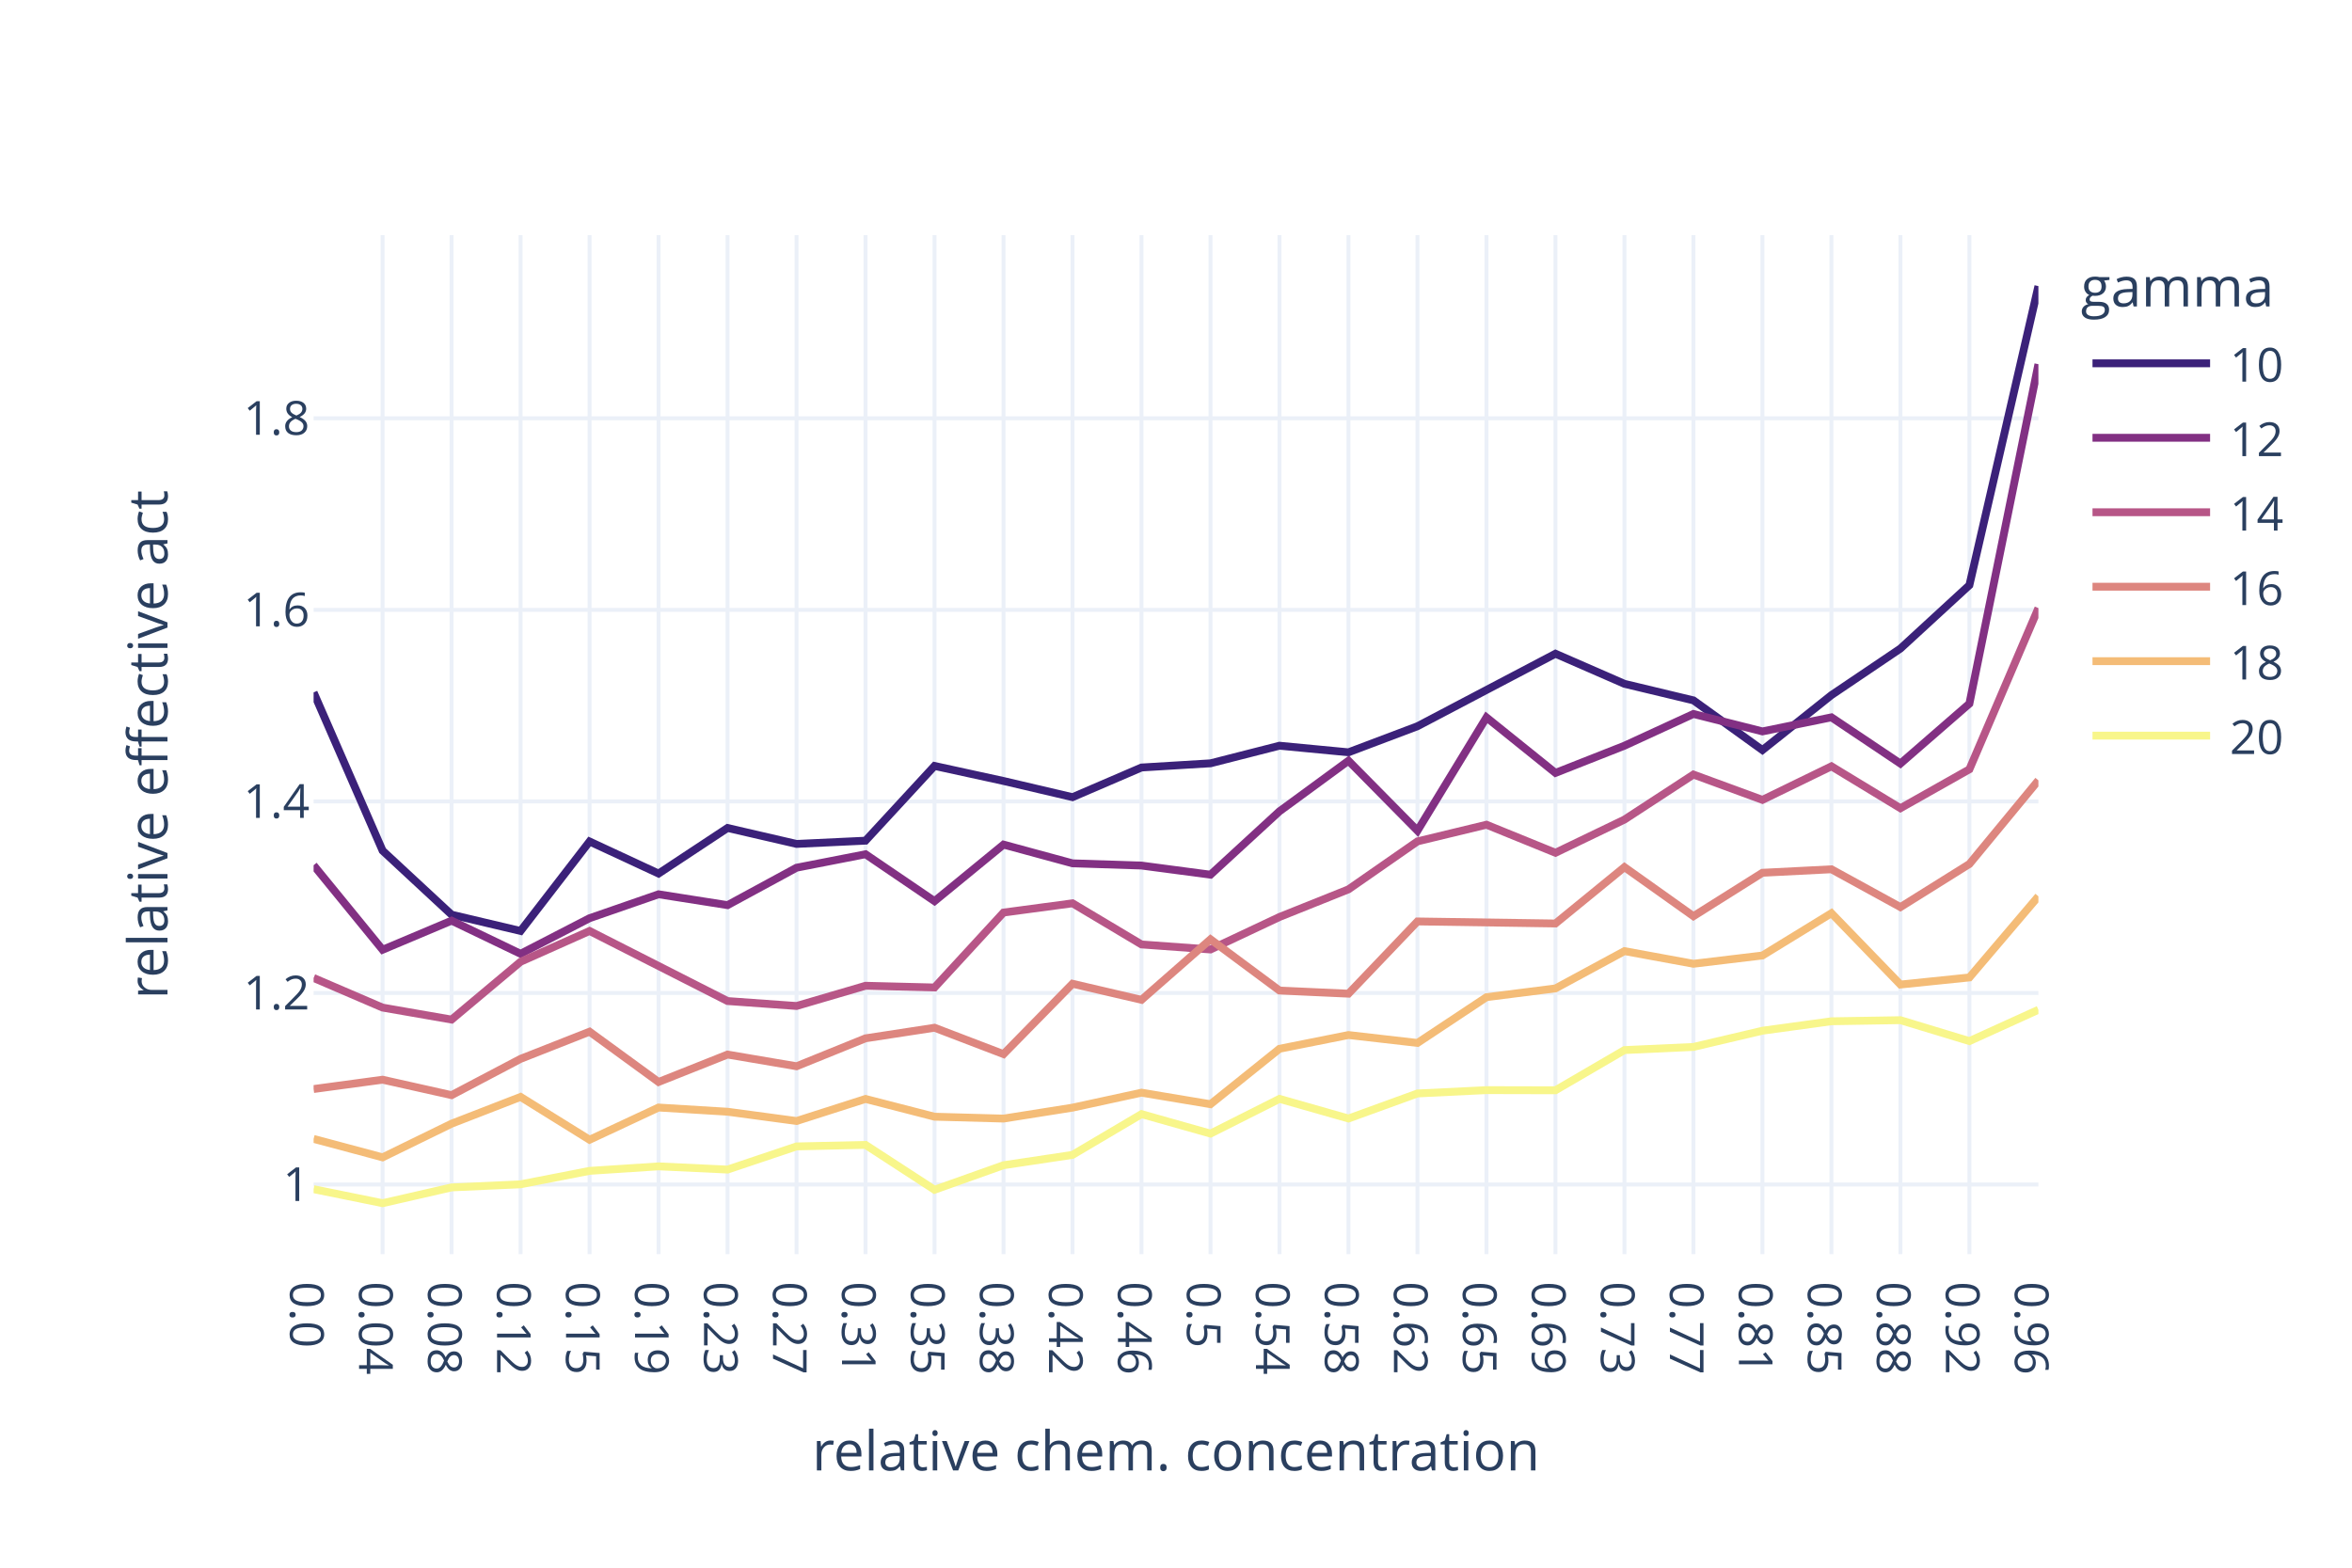
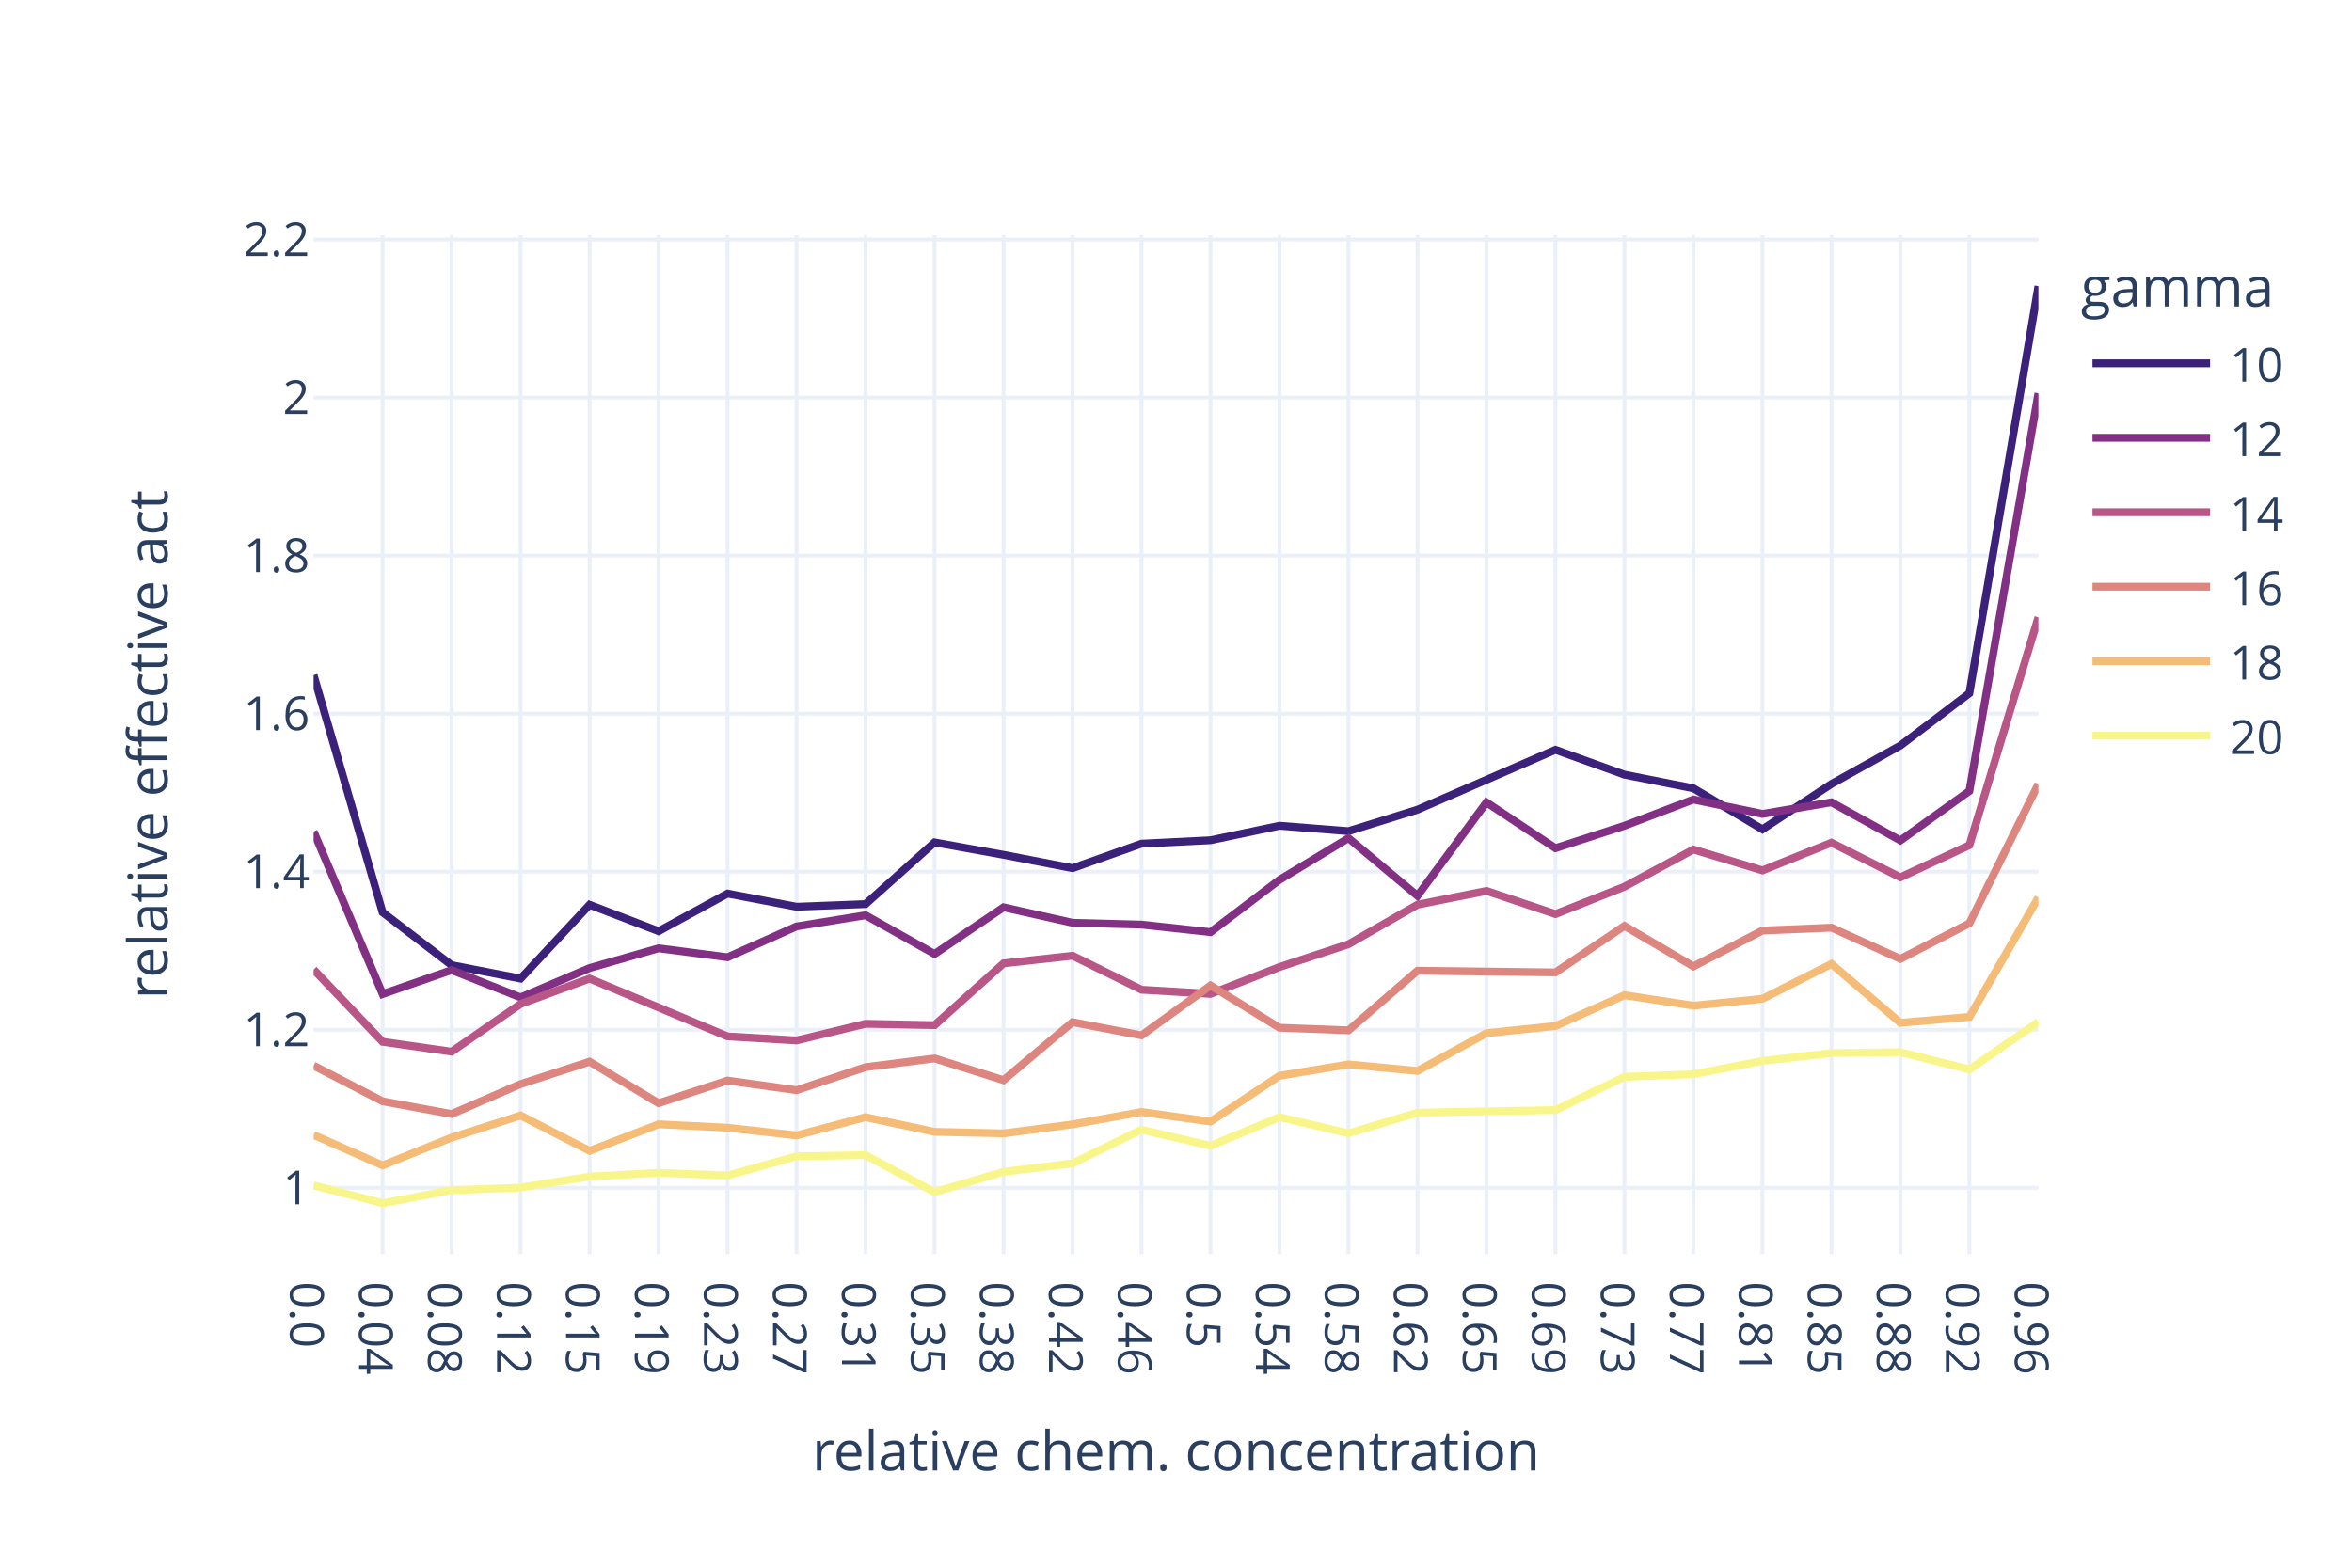
<svg xmlns="http://www.w3.org/2000/svg" class="main-svg" width="600" height="400" style="" viewBox="0 0 600 400">
  <rect x="0" y="0" width="600" height="400" style="fill: rgb(255, 255, 255); fill-opacity: 1;" />
-   <defs id="defs-1a17e1">
+   <defs id="defs-88efad">
    <g class="clips">
-       <clipPath id="clip1a17e1xyplot" class="plotclip">
+       <clipPath id="clip88efadxyplot" class="plotclip">
        <rect width="440" height="260" />
      </clipPath>
-       <clipPath class="axesclip" id="clip1a17e1x">
+       <clipPath class="axesclip" id="clip88efadx">
        <rect x="80" y="0" width="440" height="400" />
      </clipPath>
-       <clipPath class="axesclip" id="clip1a17e1y">
+       <clipPath class="axesclip" id="clip88efady">
        <rect x="0" y="60" width="600" height="260" />
      </clipPath>
-       <clipPath class="axesclip" id="clip1a17e1xy">
+       <clipPath class="axesclip" id="clip88efadxy">
        <rect x="80" y="60" width="440" height="260" />
      </clipPath>
    </g>
    <g class="gradients" />
    <g class="patterns" />
  </defs>
  <g class="bglayer" />
  <g class="layer-below">
    <g class="imagelayer" />
    <g class="shapelayer" />
  </g>
  <g class="cartesianlayer">
    <g class="subplot xy">
      <g class="layer-subplot">
        <g class="shapelayer" />
        <g class="imagelayer" />
      </g>
      <g class="minor-gridlayer">
        <g class="x" />
        <g class="y" />
      </g>
      <g class="gridlayer">
        <g class="x">
          <path class="xgrid crisp" transform="translate(97.6,0)" d="M0,60v260" style="stroke: rgb(235, 240, 248); stroke-opacity: 1; stroke-width: 1px;" />
          <path class="xgrid crisp" transform="translate(115.2,0)" d="M0,60v260" style="stroke: rgb(235, 240, 248); stroke-opacity: 1; stroke-width: 1px;" />
          <path class="xgrid crisp" transform="translate(132.8,0)" d="M0,60v260" style="stroke: rgb(235, 240, 248); stroke-opacity: 1; stroke-width: 1px;" />
          <path class="xgrid crisp" transform="translate(150.4,0)" d="M0,60v260" style="stroke: rgb(235, 240, 248); stroke-opacity: 1; stroke-width: 1px;" />
          <path class="xgrid crisp" transform="translate(168,0)" d="M0,60v260" style="stroke: rgb(235, 240, 248); stroke-opacity: 1; stroke-width: 1px;" />
          <path class="xgrid crisp" transform="translate(185.6,0)" d="M0,60v260" style="stroke: rgb(235, 240, 248); stroke-opacity: 1; stroke-width: 1px;" />
          <path class="xgrid crisp" transform="translate(203.2,0)" d="M0,60v260" style="stroke: rgb(235, 240, 248); stroke-opacity: 1; stroke-width: 1px;" />
          <path class="xgrid crisp" transform="translate(220.8,0)" d="M0,60v260" style="stroke: rgb(235, 240, 248); stroke-opacity: 1; stroke-width: 1px;" />
          <path class="xgrid crisp" transform="translate(238.4,0)" d="M0,60v260" style="stroke: rgb(235, 240, 248); stroke-opacity: 1; stroke-width: 1px;" />
          <path class="xgrid crisp" transform="translate(256,0)" d="M0,60v260" style="stroke: rgb(235, 240, 248); stroke-opacity: 1; stroke-width: 1px;" />
          <path class="xgrid crisp" transform="translate(273.6,0)" d="M0,60v260" style="stroke: rgb(235, 240, 248); stroke-opacity: 1; stroke-width: 1px;" />
          <path class="xgrid crisp" transform="translate(291.2,0)" d="M0,60v260" style="stroke: rgb(235, 240, 248); stroke-opacity: 1; stroke-width: 1px;" />
          <path class="xgrid crisp" transform="translate(308.8,0)" d="M0,60v260" style="stroke: rgb(235, 240, 248); stroke-opacity: 1; stroke-width: 1px;" />
          <path class="xgrid crisp" transform="translate(326.4,0)" d="M0,60v260" style="stroke: rgb(235, 240, 248); stroke-opacity: 1; stroke-width: 1px;" />
          <path class="xgrid crisp" transform="translate(344,0)" d="M0,60v260" style="stroke: rgb(235, 240, 248); stroke-opacity: 1; stroke-width: 1px;" />
          <path class="xgrid crisp" transform="translate(361.6,0)" d="M0,60v260" style="stroke: rgb(235, 240, 248); stroke-opacity: 1; stroke-width: 1px;" />
          <path class="xgrid crisp" transform="translate(379.2,0)" d="M0,60v260" style="stroke: rgb(235, 240, 248); stroke-opacity: 1; stroke-width: 1px;" />
          <path class="xgrid crisp" transform="translate(396.8,0)" d="M0,60v260" style="stroke: rgb(235, 240, 248); stroke-opacity: 1; stroke-width: 1px;" />
          <path class="xgrid crisp" transform="translate(414.4,0)" d="M0,60v260" style="stroke: rgb(235, 240, 248); stroke-opacity: 1; stroke-width: 1px;" />
          <path class="xgrid crisp" transform="translate(432,0)" d="M0,60v260" style="stroke: rgb(235, 240, 248); stroke-opacity: 1; stroke-width: 1px;" />
          <path class="xgrid crisp" transform="translate(449.6,0)" d="M0,60v260" style="stroke: rgb(235, 240, 248); stroke-opacity: 1; stroke-width: 1px;" />
          <path class="xgrid crisp" transform="translate(467.2,0)" d="M0,60v260" style="stroke: rgb(235, 240, 248); stroke-opacity: 1; stroke-width: 1px;" />
          <path class="xgrid crisp" transform="translate(484.8,0)" d="M0,60v260" style="stroke: rgb(235, 240, 248); stroke-opacity: 1; stroke-width: 1px;" />
          <path class="xgrid crisp" transform="translate(502.4,0)" d="M0,60v260" style="stroke: rgb(235, 240, 248); stroke-opacity: 1; stroke-width: 1px;" />
        </g>
        <g class="y">
-           <path class="ygrid crisp" transform="translate(0,302.23)" d="M80,0h440" style="stroke: rgb(235, 240, 248); stroke-opacity: 1; stroke-width: 1px;" />
-           <path class="ygrid crisp" transform="translate(0,253.36)" d="M80,0h440" style="stroke: rgb(235, 240, 248); stroke-opacity: 1; stroke-width: 1px;" />
-           <path class="ygrid crisp" transform="translate(0,204.48)" d="M80,0h440" style="stroke: rgb(235, 240, 248); stroke-opacity: 1; stroke-width: 1px;" />
-           <path class="ygrid crisp" transform="translate(0,155.61)" d="M80,0h440" style="stroke: rgb(235, 240, 248); stroke-opacity: 1; stroke-width: 1px;" />
-           <path class="ygrid crisp" transform="translate(0,106.73)" d="M80,0h440" style="stroke: rgb(235, 240, 248); stroke-opacity: 1; stroke-width: 1px;" />
+           <path class="ygrid crisp" transform="translate(0,303.07)" d="M80,0h440" style="stroke: rgb(235, 240, 248); stroke-opacity: 1; stroke-width: 1px;" />
+           <path class="ygrid crisp" transform="translate(0,262.74)" d="M80,0h440" style="stroke: rgb(235, 240, 248); stroke-opacity: 1; stroke-width: 1px;" />
+           <path class="ygrid crisp" transform="translate(0,222.41)" d="M80,0h440" style="stroke: rgb(235, 240, 248); stroke-opacity: 1; stroke-width: 1px;" />
+           <path class="ygrid crisp" transform="translate(0,182.09)" d="M80,0h440" style="stroke: rgb(235, 240, 248); stroke-opacity: 1; stroke-width: 1px;" />
+           <path class="ygrid crisp" transform="translate(0,141.76)" d="M80,0h440" style="stroke: rgb(235, 240, 248); stroke-opacity: 1; stroke-width: 1px;" />
+           <path class="ygrid crisp" transform="translate(0,101.43)" d="M80,0h440" style="stroke: rgb(235, 240, 248); stroke-opacity: 1; stroke-width: 1px;" />
+           <path class="ygrid crisp" transform="translate(0,61.11)" d="M80,0h440" style="stroke: rgb(235, 240, 248); stroke-opacity: 1; stroke-width: 1px;" />
        </g>
      </g>
      <g class="zerolinelayer" />
      <g class="layer-between">
        <g class="shapelayer" />
        <g class="imagelayer" />
      </g>
      <path class="xlines-below" />
      <path class="ylines-below" />
      <g class="overlines-below" />
      <g class="xaxislayer-below" />
      <g class="yaxislayer-below" />
      <g class="overaxes-below" />
      <g class="overplot">
-         <g class="xy" transform="translate(80,60)" clip-path="url(#clip1a17e1xyplot)">
+         <g class="xy" transform="translate(80,60)" clip-path="url(#clip88efadxyplot)">
          <g class="scatterlayer mlayer">
-             <g class="trace scatter traceacb4ad" style="stroke-miterlimit: 2; opacity: 1;">
-               <g class="fills" />
-               <g class="errorbars" />
-               <g class="lines">
-                 <path class="js-line" d="M0,116.67L17.6,157.05L35.2,173.38L52.8,177.54L70.4,154.71L88,162.89L105.6,151.26L123.2,155.33L140.8,154.5L158.4,135.43L176,139.27L193.6,143.4L211.2,135.83L228.8,134.76L246.4,130.27L264,131.95L281.6,125.3L316.8,106.8L334.4,114.48L352,118.7L369.6,131.38L387.2,117.36L404.8,105.48L422.4,89.3L440,13" style="vector-effect: none; fill: none; stroke: rgb(59, 33, 121); stroke-opacity: 1; stroke-width: 2px; opacity: 1;" />
-               </g>
-               <g class="points" />
-               <g class="text" />
-             </g>
-             <g class="trace scatter traceb1a77c" style="stroke-miterlimit: 2; opacity: 1;">
-               <g class="fills" />
-               <g class="errorbars" />
-               <g class="lines">
-                 <path class="js-line" d="M0,160.77L17.6,182.33L35.2,174.91L52.8,183.36L70.4,174.28L88,168.18L105.6,170.95L123.2,161.4L140.8,157.96L158.4,169.93L176,155.5L193.6,160.28L211.2,160.85L228.8,163.18L246.4,147L264,134.11L281.6,151.95L299.2,123.05L316.8,137.21L334.4,130.27L352,122.17L369.6,126.62L387.2,123.03L404.8,134.83L422.4,119.53L440,32.92" style="vector-effect: none; fill: none; stroke: rgb(130, 48, 131); stroke-opacity: 1; stroke-width: 2px; opacity: 1;" />
-               </g>
-               <g class="points" />
-               <g class="text" />
-             </g>
-             <g class="trace scatter tracedde75a" style="stroke-miterlimit: 2; opacity: 1;">
-               <g class="fills" />
-               <g class="errorbars" />
-               <g class="lines">
-                 <path class="js-line" d="M0,189.53L17.6,197.09L35.2,200.15L52.8,185.39L70.4,177.54L105.6,195.42L123.2,196.68L140.8,191.52L158.4,191.96L176,172.84L193.6,170.48L211.2,180.98L228.8,182.26L246.4,173.97L264,166.92L281.6,154.68L299.2,150.43L316.8,157.59L334.4,149.12L352,137.63L369.6,144.09L387.2,135.53L404.8,146.22L422.4,136.29L440,95.16" style="vector-effect: none; fill: none; stroke: rgb(183, 86, 135); stroke-opacity: 1; stroke-width: 2px; opacity: 1;" />
-               </g>
-               <g class="points" />
-               <g class="text" />
-             </g>
-             <g class="trace scatter tracea29e81" style="stroke-miterlimit: 2; opacity: 1;">
-               <g class="fills" />
-               <g class="errorbars" />
-               <g class="lines">
-                 <path class="js-line" d="M0,217.87L17.6,215.49L35.2,219.43L52.8,210.17L70.4,203.24L88,216.07L105.6,209.07L123.2,212.06L140.8,204.93L158.4,202.23L176,208.96L193.6,191.01L211.2,195.11L228.8,179.67L246.4,192.74L264,193.54L281.6,175.11L316.8,175.63L334.4,161.25L352,173.77L369.6,162.69L387.2,161.8L404.8,171.45L422.4,160.45L440,139.11" style="vector-effect: none; fill: none; stroke: rgb(221, 134, 127); stroke-opacity: 1; stroke-width: 2px; opacity: 1;" />
-               </g>
-               <g class="points" />
-               <g class="text" />
-             </g>
-             <g class="trace scatter trace8da8a5" style="stroke-miterlimit: 2; opacity: 1;">
-               <g class="fills" />
-               <g class="errorbars" />
-               <g class="lines">
-                 <path class="js-line" d="M0,230.59L17.6,235.3L35.2,226.71L52.8,219.88L70.4,230.81L88,222.59L105.6,223.66L123.2,226.03L140.8,220.4L158.4,224.93L176,225.41L193.6,222.62L211.2,218.8L228.8,221.74L246.4,207.6L264,204.09L281.6,206.11L299.2,194.43L316.8,192.2L334.4,182.68L352,185.91L369.6,183.8L387.2,173.01L404.8,191.21L422.4,189.4L440,168.7" style="vector-effect: none; fill: none; stroke: rgb(244, 188, 119); stroke-opacity: 1; stroke-width: 2px; opacity: 1;" />
-               </g>
-               <g class="points" />
-               <g class="text" />
-             </g>
-             <g class="trace scatter traced5c2eb" style="stroke-miterlimit: 2; opacity: 1;">
-               <g class="fills" />
-               <g class="errorbars" />
-               <g class="lines">
-                 <path class="js-line" d="M0,243.42L17.6,247L35.2,242.97L52.8,242.18L70.4,238.75L88,237.6L105.6,238.42L123.2,232.51L140.8,232.12L158.4,243.57L176,237.31L193.6,234.67L211.2,224.27L228.8,229.24L246.4,220.38L264,225.39L281.6,219L299.2,218.15L316.8,218.19L334.4,207.93L352,207.13L369.6,202.99L387.2,200.58L404.8,200.3L422.4,205.64L440,197.65" style="vector-effect: none; fill: none; stroke: rgb(248, 246, 139); stroke-opacity: 1; stroke-width: 2px; opacity: 1;" />
+             <g class="trace scatter trace06799c" style="stroke-miterlimit: 2; opacity: 1;">
+               <g class="fills" />
+               <g class="errorbars" />
+               <g class="lines">
+                 <path class="js-line" d="M0,112.26L17.6,172.78L35.2,186.26L52.8,189.69L70.4,170.85L88,177.6L105.6,168L123.2,171.36L140.8,170.68L158.4,154.94L176,158.11L193.6,161.52L211.2,155.27L228.8,154.39L246.4,150.69L264,152.07L281.6,146.59L316.8,131.32L334.4,137.66L352,141.14L369.6,151.6L387.2,140.03L404.8,130.23L422.4,116.88L440,13" style="vector-effect: none; fill: none; stroke: rgb(59, 33, 121); stroke-opacity: 1; stroke-width: 2px; opacity: 1;" />
+               </g>
+               <g class="points" />
+               <g class="text" />
+             </g>
+             <g class="trace scatter tracece6654" style="stroke-miterlimit: 2; opacity: 1;">
+               <g class="fills" />
+               <g class="errorbars" />
+               <g class="lines">
+                 <path class="js-line" d="M0,152.16L17.6,193.64L35.2,187.52L52.8,194.49L70.4,187L88,181.96L105.6,184.25L123.2,176.38L140.8,173.53L158.4,183.41L176,171.5L193.6,175.45L211.2,175.92L228.8,177.84L246.4,164.49L264,153.85L281.6,168.57L299.2,144.73L316.8,156.41L334.4,150.69L352,144L369.6,147.67L387.2,144.71L404.8,154.45L422.4,141.82L440,40.34" style="vector-effect: none; fill: none; stroke: rgb(130, 48, 131); stroke-opacity: 1; stroke-width: 2px; opacity: 1;" />
+               </g>
+               <g class="points" />
+               <g class="text" />
+             </g>
+             <g class="trace scatter trace906e67" style="stroke-miterlimit: 2; opacity: 1;">
+               <g class="fills" />
+               <g class="errorbars" />
+               <g class="lines">
+                 <path class="js-line" d="M0,187.38L17.6,205.82L35.2,208.34L52.8,196.16L70.4,189.69L105.6,204.44L123.2,205.48L140.8,201.22L158.4,201.58L176,185.81L193.6,183.86L211.2,192.53L228.8,193.59L246.4,186.74L264,180.92L281.6,170.83L299.2,167.32L316.8,173.23L334.4,166.24L352,156.76L369.6,162.09L387.2,155.02L404.8,163.85L422.4,155.65L440,97.5" style="vector-effect: none; fill: none; stroke: rgb(183, 86, 135); stroke-opacity: 1; stroke-width: 2px; opacity: 1;" />
+               </g>
+               <g class="points" />
+               <g class="text" />
+             </g>
+             <g class="trace scatter tracea6a575" style="stroke-miterlimit: 2; opacity: 1;">
+               <g class="fills" />
+               <g class="errorbars" />
+               <g class="lines">
+                 <path class="js-line" d="M0,211.9L17.6,221L35.2,224.25L52.8,216.61L70.4,210.89L88,221.48L105.6,215.71L123.2,218.17L140.8,212.29L158.4,210.06L176,215.61L193.6,200.81L211.2,204.18L228.8,191.45L246.4,202.23L264,202.89L281.6,187.69L316.8,188.11L334.4,176.25L352,186.58L369.6,177.43L387.2,176.7L404.8,184.66L422.4,175.58L440,140.05" style="vector-effect: none; fill: none; stroke: rgb(221, 134, 127); stroke-opacity: 1; stroke-width: 2px; opacity: 1;" />
+               </g>
+               <g class="points" />
+               <g class="text" />
+             </g>
+             <g class="trace scatter traceccaa41" style="stroke-miterlimit: 2; opacity: 1;">
+               <g class="fills" />
+               <g class="errorbars" />
+               <g class="lines">
+                 <path class="js-line" d="M0,229.59L17.6,237.35L35.2,230.26L52.8,224.62L70.4,233.64L88,226.86L105.6,227.74L123.2,229.7L140.8,225.05L158.4,228.79L176,229.19L193.6,226.89L211.2,223.73L228.8,226.16L246.4,214.49L264,211.59L281.6,213.26L299.2,203.62L316.8,201.78L334.4,193.93L352,196.6L369.6,194.85L387.2,185.95L404.8,200.97L422.4,199.47L440,169" style="vector-effect: none; fill: none; stroke: rgb(244, 188, 119); stroke-opacity: 1; stroke-width: 2px; opacity: 1;" />
+               </g>
+               <g class="points" />
+               <g class="text" />
+             </g>
+             <g class="trace scatter trace43950c" style="stroke-miterlimit: 2; opacity: 1;">
+               <g class="fills" />
+               <g class="errorbars" />
+               <g class="lines">
+                 <path class="js-line" d="M0,242.44L17.6,247L35.2,243.68L52.8,243.02L70.4,240.2L88,239.25L105.6,239.92L123.2,235.04L140.8,234.72L158.4,244.17L176,239L193.6,236.83L211.2,228.25L228.8,232.35L246.4,225.04L264,229.17L281.6,223.9L316.8,223.23L334.4,214.76L352,214.1L369.6,210.69L387.2,208.7L404.8,208.47L422.4,212.87L440,200.74" style="vector-effect: none; fill: none; stroke: rgb(248, 246, 139); stroke-opacity: 1; stroke-width: 2px; opacity: 1;" />
              </g>
              <g class="points" />
              <g class="text" />
            </g>
          </g>
        </g>
      </g>
      <g class="zerolinelayer-above" />
      <path class="xlines-above crisp" d="M0,0" style="fill: none;" />
      <path class="ylines-above crisp" d="M0,0" style="fill: none;" />
      <g class="overlines-above" />
      <g class="xaxislayer-above">
        <g class="xtick">
          <text text-anchor="start" x="0" y="333" transform="translate(80,0) rotate(90,0,327)" style="font-family: 'Open Sans', verdana, arial, sans-serif; font-size: 12px; fill: rgb(42, 63, 95); fill-opacity: 1; white-space: pre;">0.0</text>
        </g>
        <g class="xtick">
          <text text-anchor="start" x="0" y="333" transform="translate(97.6,0) rotate(90,0,327)" style="font-family: 'Open Sans', verdana, arial, sans-serif; font-size: 12px; fill: rgb(42, 63, 95); fill-opacity: 1; white-space: pre;">0.04</text>
        </g>
        <g class="xtick">
          <text text-anchor="start" x="0" y="333" transform="translate(115.2,0) rotate(90,0,327)" style="font-family: 'Open Sans', verdana, arial, sans-serif; font-size: 12px; fill: rgb(42, 63, 95); fill-opacity: 1; white-space: pre;">0.08</text>
        </g>
        <g class="xtick">
          <text text-anchor="start" x="0" y="333" transform="translate(132.8,0) rotate(90,0,327)" style="font-family: 'Open Sans', verdana, arial, sans-serif; font-size: 12px; fill: rgb(42, 63, 95); fill-opacity: 1; white-space: pre;">0.12</text>
        </g>
        <g class="xtick">
          <text text-anchor="start" x="0" y="333" transform="translate(150.4,0) rotate(90,0,327)" style="font-family: 'Open Sans', verdana, arial, sans-serif; font-size: 12px; fill: rgb(42, 63, 95); fill-opacity: 1; white-space: pre;">0.15</text>
        </g>
        <g class="xtick">
          <text text-anchor="start" x="0" y="333" transform="translate(168,0) rotate(90,0,327)" style="font-family: 'Open Sans', verdana, arial, sans-serif; font-size: 12px; fill: rgb(42, 63, 95); fill-opacity: 1; white-space: pre;">0.19</text>
        </g>
        <g class="xtick">
          <text text-anchor="start" x="0" y="333" transform="translate(185.6,0) rotate(90,0,327)" style="font-family: 'Open Sans', verdana, arial, sans-serif; font-size: 12px; fill: rgb(42, 63, 95); fill-opacity: 1; white-space: pre;">0.23</text>
        </g>
        <g class="xtick">
          <text text-anchor="start" x="0" y="333" transform="translate(203.2,0) rotate(90,0,327)" style="font-family: 'Open Sans', verdana, arial, sans-serif; font-size: 12px; fill: rgb(42, 63, 95); fill-opacity: 1; white-space: pre;">0.27</text>
        </g>
        <g class="xtick">
          <text text-anchor="start" x="0" y="333" transform="translate(220.8,0) rotate(90,0,327)" style="font-family: 'Open Sans', verdana, arial, sans-serif; font-size: 12px; fill: rgb(42, 63, 95); fill-opacity: 1; white-space: pre;">0.31</text>
        </g>
        <g class="xtick">
          <text text-anchor="start" x="0" y="333" transform="translate(238.4,0) rotate(90,0,327)" style="font-family: 'Open Sans', verdana, arial, sans-serif; font-size: 12px; fill: rgb(42, 63, 95); fill-opacity: 1; white-space: pre;">0.35</text>
        </g>
        <g class="xtick">
          <text text-anchor="start" x="0" y="333" transform="translate(256,0) rotate(90,0,327)" style="font-family: 'Open Sans', verdana, arial, sans-serif; font-size: 12px; fill: rgb(42, 63, 95); fill-opacity: 1; white-space: pre;">0.38</text>
        </g>
        <g class="xtick">
          <text text-anchor="start" x="0" y="333" transform="translate(273.6,0) rotate(90,0,327)" style="font-family: 'Open Sans', verdana, arial, sans-serif; font-size: 12px; fill: rgb(42, 63, 95); fill-opacity: 1; white-space: pre;">0.42</text>
        </g>
        <g class="xtick">
          <text text-anchor="start" x="0" y="333" transform="translate(291.2,0) rotate(90,0,327)" style="font-family: 'Open Sans', verdana, arial, sans-serif; font-size: 12px; fill: rgb(42, 63, 95); fill-opacity: 1; white-space: pre;">0.46</text>
        </g>
        <g class="xtick">
          <text text-anchor="start" x="0" y="333" transform="translate(308.8,0) rotate(90,0,327)" style="font-family: 'Open Sans', verdana, arial, sans-serif; font-size: 12px; fill: rgb(42, 63, 95); fill-opacity: 1; white-space: pre;">0.5</text>
        </g>
        <g class="xtick">
          <text text-anchor="start" x="0" y="333" transform="translate(326.4,0) rotate(90,0,327)" style="font-family: 'Open Sans', verdana, arial, sans-serif; font-size: 12px; fill: rgb(42, 63, 95); fill-opacity: 1; white-space: pre;">0.54</text>
        </g>
        <g class="xtick">
          <text text-anchor="start" x="0" y="333" transform="translate(344,0) rotate(90,0,327)" style="font-family: 'Open Sans', verdana, arial, sans-serif; font-size: 12px; fill: rgb(42, 63, 95); fill-opacity: 1; white-space: pre;">0.58</text>
        </g>
        <g class="xtick">
          <text text-anchor="start" x="0" y="333" transform="translate(361.6,0) rotate(90,0,327)" style="font-family: 'Open Sans', verdana, arial, sans-serif; font-size: 12px; fill: rgb(42, 63, 95); fill-opacity: 1; white-space: pre;">0.62</text>
        </g>
        <g class="xtick">
          <text text-anchor="start" x="0" y="333" transform="translate(379.2,0) rotate(90,0,327)" style="font-family: 'Open Sans', verdana, arial, sans-serif; font-size: 12px; fill: rgb(42, 63, 95); fill-opacity: 1; white-space: pre;">0.65</text>
        </g>
        <g class="xtick">
          <text text-anchor="start" x="0" y="333" transform="translate(396.8,0) rotate(90,0,327)" style="font-family: 'Open Sans', verdana, arial, sans-serif; font-size: 12px; fill: rgb(42, 63, 95); fill-opacity: 1; white-space: pre;">0.69</text>
        </g>
        <g class="xtick">
          <text text-anchor="start" x="0" y="333" transform="translate(414.4,0) rotate(90,0,327)" style="font-family: 'Open Sans', verdana, arial, sans-serif; font-size: 12px; fill: rgb(42, 63, 95); fill-opacity: 1; white-space: pre;">0.73</text>
        </g>
        <g class="xtick">
          <text text-anchor="start" x="0" y="333" transform="translate(432,0) rotate(90,0,327)" style="font-family: 'Open Sans', verdana, arial, sans-serif; font-size: 12px; fill: rgb(42, 63, 95); fill-opacity: 1; white-space: pre;">0.77</text>
        </g>
        <g class="xtick">
          <text text-anchor="start" x="0" y="333" transform="translate(449.6,0) rotate(90,0,327)" style="font-family: 'Open Sans', verdana, arial, sans-serif; font-size: 12px; fill: rgb(42, 63, 95); fill-opacity: 1; white-space: pre;">0.81</text>
        </g>
        <g class="xtick">
          <text text-anchor="start" x="0" y="333" transform="translate(467.2,0) rotate(90,0,327)" style="font-family: 'Open Sans', verdana, arial, sans-serif; font-size: 12px; fill: rgb(42, 63, 95); fill-opacity: 1; white-space: pre;">0.85</text>
        </g>
        <g class="xtick">
          <text text-anchor="start" x="0" y="333" transform="translate(484.8,0) rotate(90,0,327)" style="font-family: 'Open Sans', verdana, arial, sans-serif; font-size: 12px; fill: rgb(42, 63, 95); fill-opacity: 1; white-space: pre;">0.88</text>
        </g>
        <g class="xtick">
          <text text-anchor="start" x="0" y="333" transform="translate(502.4,0) rotate(90,0,327)" style="font-family: 'Open Sans', verdana, arial, sans-serif; font-size: 12px; fill: rgb(42, 63, 95); fill-opacity: 1; white-space: pre;">0.92</text>
        </g>
        <g class="xtick">
          <text text-anchor="start" x="0" y="333" transform="translate(520,0) rotate(90,0,327)" style="font-family: 'Open Sans', verdana, arial, sans-serif; font-size: 12px; fill: rgb(42, 63, 95); fill-opacity: 1; white-space: pre;">0.96</text>
        </g>
      </g>
      <g class="yaxislayer-above">
        <g class="ytick">
-           <text text-anchor="end" x="79" y="4.2" transform="translate(0,302.23)" style="font-family: 'Open Sans', verdana, arial, sans-serif; font-size: 12px; fill: rgb(42, 63, 95); fill-opacity: 1; white-space: pre;">1</text>
-         </g>
-         <g class="ytick">
-           <text text-anchor="end" x="79" y="4.2" style="font-family: 'Open Sans', verdana, arial, sans-serif; font-size: 12px; fill: rgb(42, 63, 95); fill-opacity: 1; white-space: pre;" transform="translate(0,253.36)">1.2</text>
-         </g>
-         <g class="ytick">
-           <text text-anchor="end" x="79" y="4.2" style="font-family: 'Open Sans', verdana, arial, sans-serif; font-size: 12px; fill: rgb(42, 63, 95); fill-opacity: 1; white-space: pre;" transform="translate(0,204.48)">1.4</text>
-         </g>
-         <g class="ytick">
-           <text text-anchor="end" x="79" y="4.2" style="font-family: 'Open Sans', verdana, arial, sans-serif; font-size: 12px; fill: rgb(42, 63, 95); fill-opacity: 1; white-space: pre;" transform="translate(0,155.61)">1.6</text>
-         </g>
-         <g class="ytick">
-           <text text-anchor="end" x="79" y="4.2" style="font-family: 'Open Sans', verdana, arial, sans-serif; font-size: 12px; fill: rgb(42, 63, 95); fill-opacity: 1; white-space: pre;" transform="translate(0,106.73)">1.8</text>
+           <text text-anchor="end" x="79" y="4.2" transform="translate(0,303.07)" style="font-family: 'Open Sans', verdana, arial, sans-serif; font-size: 12px; fill: rgb(42, 63, 95); fill-opacity: 1; white-space: pre;">1</text>
+         </g>
+         <g class="ytick">
+           <text text-anchor="end" x="79" y="4.2" style="font-family: 'Open Sans', verdana, arial, sans-serif; font-size: 12px; fill: rgb(42, 63, 95); fill-opacity: 1; white-space: pre;" transform="translate(0,262.74)">1.2</text>
+         </g>
+         <g class="ytick">
+           <text text-anchor="end" x="79" y="4.2" style="font-family: 'Open Sans', verdana, arial, sans-serif; font-size: 12px; fill: rgb(42, 63, 95); fill-opacity: 1; white-space: pre;" transform="translate(0,222.41)">1.4</text>
+         </g>
+         <g class="ytick">
+           <text text-anchor="end" x="79" y="4.2" style="font-family: 'Open Sans', verdana, arial, sans-serif; font-size: 12px; fill: rgb(42, 63, 95); fill-opacity: 1; white-space: pre;" transform="translate(0,182.09)">1.6</text>
+         </g>
+         <g class="ytick">
+           <text text-anchor="end" x="79" y="4.2" style="font-family: 'Open Sans', verdana, arial, sans-serif; font-size: 12px; fill: rgb(42, 63, 95); fill-opacity: 1; white-space: pre;" transform="translate(0,141.76)">1.8</text>
+         </g>
+         <g class="ytick">
+           <text text-anchor="end" x="79" y="4.2" style="font-family: 'Open Sans', verdana, arial, sans-serif; font-size: 12px; fill: rgb(42, 63, 95); fill-opacity: 1; white-space: pre;" transform="translate(0,101.43)">2</text>
+         </g>
+         <g class="ytick">
+           <text text-anchor="end" x="79" y="4.2" style="font-family: 'Open Sans', verdana, arial, sans-serif; font-size: 12px; fill: rgb(42, 63, 95); fill-opacity: 1; white-space: pre;" transform="translate(0,61.11)">2.2</text>
        </g>
      </g>
      <g class="overaxes-above" />
    </g>
  </g>
  <g class="polarlayer" />
  <g class="smithlayer" />
  <g class="ternarylayer" />
  <g class="geolayer" />
  <g class="funnelarealayer" />
  <g class="pielayer" />
  <g class="iciclelayer" />
  <g class="treemaplayer" />
  <g class="sunburstlayer" />
  <g class="glimages" />
-   <defs id="topdefs-1a17e1">
+   <defs id="topdefs-88efad">
    <g class="clips" />
-     <clipPath id="legend1a17e1">
+     <clipPath id="legend88efad">
      <rect width="59" height="143" x="0" y="0" />
    </clipPath>
  </defs>
  <g class="layer-above">
    <g class="imagelayer" />
    <g class="shapelayer" />
  </g>
  <g class="infolayer">
    <g class="legend" pointer-events="all" transform="translate(528.8,60)">
      <rect class="bg" shape-rendering="crispEdges" style="stroke: rgb(68, 68, 68); stroke-opacity: 1; fill: rgb(255, 255, 255); fill-opacity: 1; stroke-width: 0px;" width="59" height="143" x="0" y="0" />
-       <g class="scrollbox" transform="" clip-path="url(#legend1a17e1)">
+       <g class="scrollbox" transform="" clip-path="url(#legend88efad)">
        <text class="legendtitletext" text-anchor="start" x="2" y="18.2" style="font-family: 'Open Sans', verdana, arial, sans-serif; font-size: 14px; fill: rgb(42, 63, 95); fill-opacity: 1; white-space: pre;">gamma</text>
        <g class="groups" transform="">
          <g class="traces" transform="translate(0,32.7)" style="opacity: 1;">
            <text class="legendtext" text-anchor="start" x="40" y="4.68" style="font-family: 'Open Sans', verdana, arial, sans-serif; font-size: 12px; fill: rgb(42, 63, 95); fill-opacity: 1; white-space: pre;">10</text>
            <g class="layers" style="opacity: 1;">
              <g class="legendfill" />
              <g class="legendlines">
                <path class="js-line" d="M5,0h30" style="fill: none; stroke: rgb(59, 33, 121); stroke-opacity: 1; stroke-width: 2px;" />
              </g>
              <g class="legendsymbols">
                <g class="legendpoints" />
              </g>
            </g>
            <rect class="legendtoggle" x="0" y="-9.5" width="53.861" height="19" style="fill: rgb(0, 0, 0); fill-opacity: 0;" />
          </g>
        </g>
        <g class="groups" transform="">
          <g class="traces" transform="translate(0,51.7)" style="opacity: 1;">
            <text class="legendtext" text-anchor="start" x="40" y="4.68" style="font-family: 'Open Sans', verdana, arial, sans-serif; font-size: 12px; fill: rgb(42, 63, 95); fill-opacity: 1; white-space: pre;">12</text>
            <g class="layers" style="opacity: 1;">
              <g class="legendfill" />
              <g class="legendlines">
                <path class="js-line" d="M5,0h30" style="fill: none; stroke: rgb(130, 48, 131); stroke-opacity: 1; stroke-width: 2px;" />
              </g>
              <g class="legendsymbols">
                <g class="legendpoints" />
              </g>
            </g>
            <rect class="legendtoggle" x="0" y="-9.5" width="53.861" height="19" style="fill: rgb(0, 0, 0); fill-opacity: 0;" />
          </g>
        </g>
        <g class="groups" transform="">
          <g class="traces" transform="translate(0,70.7)" style="opacity: 1;">
            <text class="legendtext" text-anchor="start" x="40" y="4.68" style="font-family: 'Open Sans', verdana, arial, sans-serif; font-size: 12px; fill: rgb(42, 63, 95); fill-opacity: 1; white-space: pre;">14</text>
            <g class="layers" style="opacity: 1;">
              <g class="legendfill" />
              <g class="legendlines">
                <path class="js-line" d="M5,0h30" style="fill: none; stroke: rgb(183, 86, 135); stroke-opacity: 1; stroke-width: 2px;" />
              </g>
              <g class="legendsymbols">
                <g class="legendpoints" />
              </g>
            </g>
            <rect class="legendtoggle" x="0" y="-9.5" width="53.861" height="19" style="fill: rgb(0, 0, 0); fill-opacity: 0;" />
          </g>
        </g>
        <g class="groups" transform="">
          <g class="traces" transform="translate(0,89.7)" style="opacity: 1;">
            <text class="legendtext" text-anchor="start" x="40" y="4.68" style="font-family: 'Open Sans', verdana, arial, sans-serif; font-size: 12px; fill: rgb(42, 63, 95); fill-opacity: 1; white-space: pre;">16</text>
            <g class="layers" style="opacity: 1;">
              <g class="legendfill" />
              <g class="legendlines">
                <path class="js-line" d="M5,0h30" style="fill: none; stroke: rgb(221, 134, 127); stroke-opacity: 1; stroke-width: 2px;" />
              </g>
              <g class="legendsymbols">
                <g class="legendpoints" />
              </g>
            </g>
            <rect class="legendtoggle" x="0" y="-9.5" width="53.861" height="19" style="fill: rgb(0, 0, 0); fill-opacity: 0;" />
          </g>
        </g>
        <g class="groups" transform="">
          <g class="traces" transform="translate(0,108.7)" style="opacity: 1;">
            <text class="legendtext" text-anchor="start" x="40" y="4.68" style="font-family: 'Open Sans', verdana, arial, sans-serif; font-size: 12px; fill: rgb(42, 63, 95); fill-opacity: 1; white-space: pre;">18</text>
            <g class="layers" style="opacity: 1;">
              <g class="legendfill" />
              <g class="legendlines">
                <path class="js-line" d="M5,0h30" style="fill: none; stroke: rgb(244, 188, 119); stroke-opacity: 1; stroke-width: 2px;" />
              </g>
              <g class="legendsymbols">
                <g class="legendpoints" />
              </g>
            </g>
            <rect class="legendtoggle" x="0" y="-9.5" width="53.861" height="19" style="fill: rgb(0, 0, 0); fill-opacity: 0;" />
          </g>
        </g>
        <g class="groups" transform="">
          <g class="traces" transform="translate(0,127.7)" style="opacity: 1;">
            <text class="legendtext" text-anchor="start" x="40" y="4.68" style="font-family: 'Open Sans', verdana, arial, sans-serif; font-size: 12px; fill: rgb(42, 63, 95); fill-opacity: 1; white-space: pre;">20</text>
            <g class="layers" style="opacity: 1;">
              <g class="legendfill" />
              <g class="legendlines">
                <path class="js-line" d="M5,0h30" style="fill: none; stroke: rgb(248, 246, 139); stroke-opacity: 1; stroke-width: 2px;" />
              </g>
              <g class="legendsymbols">
                <g class="legendpoints" />
              </g>
            </g>
            <rect class="legendtoggle" x="0" y="-9.5" width="53.861" height="19" style="fill: rgb(0, 0, 0); fill-opacity: 0;" />
          </g>
        </g>
      </g>
      <rect class="scrollbar" rx="20" ry="3" width="0" height="0" style="fill: rgb(128, 139, 164); fill-opacity: 1;" x="0" y="0" />
    </g>
    <g class="g-gtitle" />
    <g class="g-xtitle">
      <text class="xtitle" x="300" y="375.175" text-anchor="middle" style="opacity: 1; font-family: 'Open Sans', verdana, arial, sans-serif; font-size: 14px; fill: rgb(42, 63, 95); fill-opacity: 1; white-space: pre;">relative chem. concentration</text>
    </g>
    <g class="g-ytitle">
      <text class="ytitle" transform="rotate(-90,42.725,190)" x="42.725" y="190" text-anchor="middle" style="opacity: 1; font-family: 'Open Sans', verdana, arial, sans-serif; font-size: 14px; fill: rgb(42, 63, 95); fill-opacity: 1; white-space: pre;">relative effective act</text>
    </g>
  </g>
</svg>
